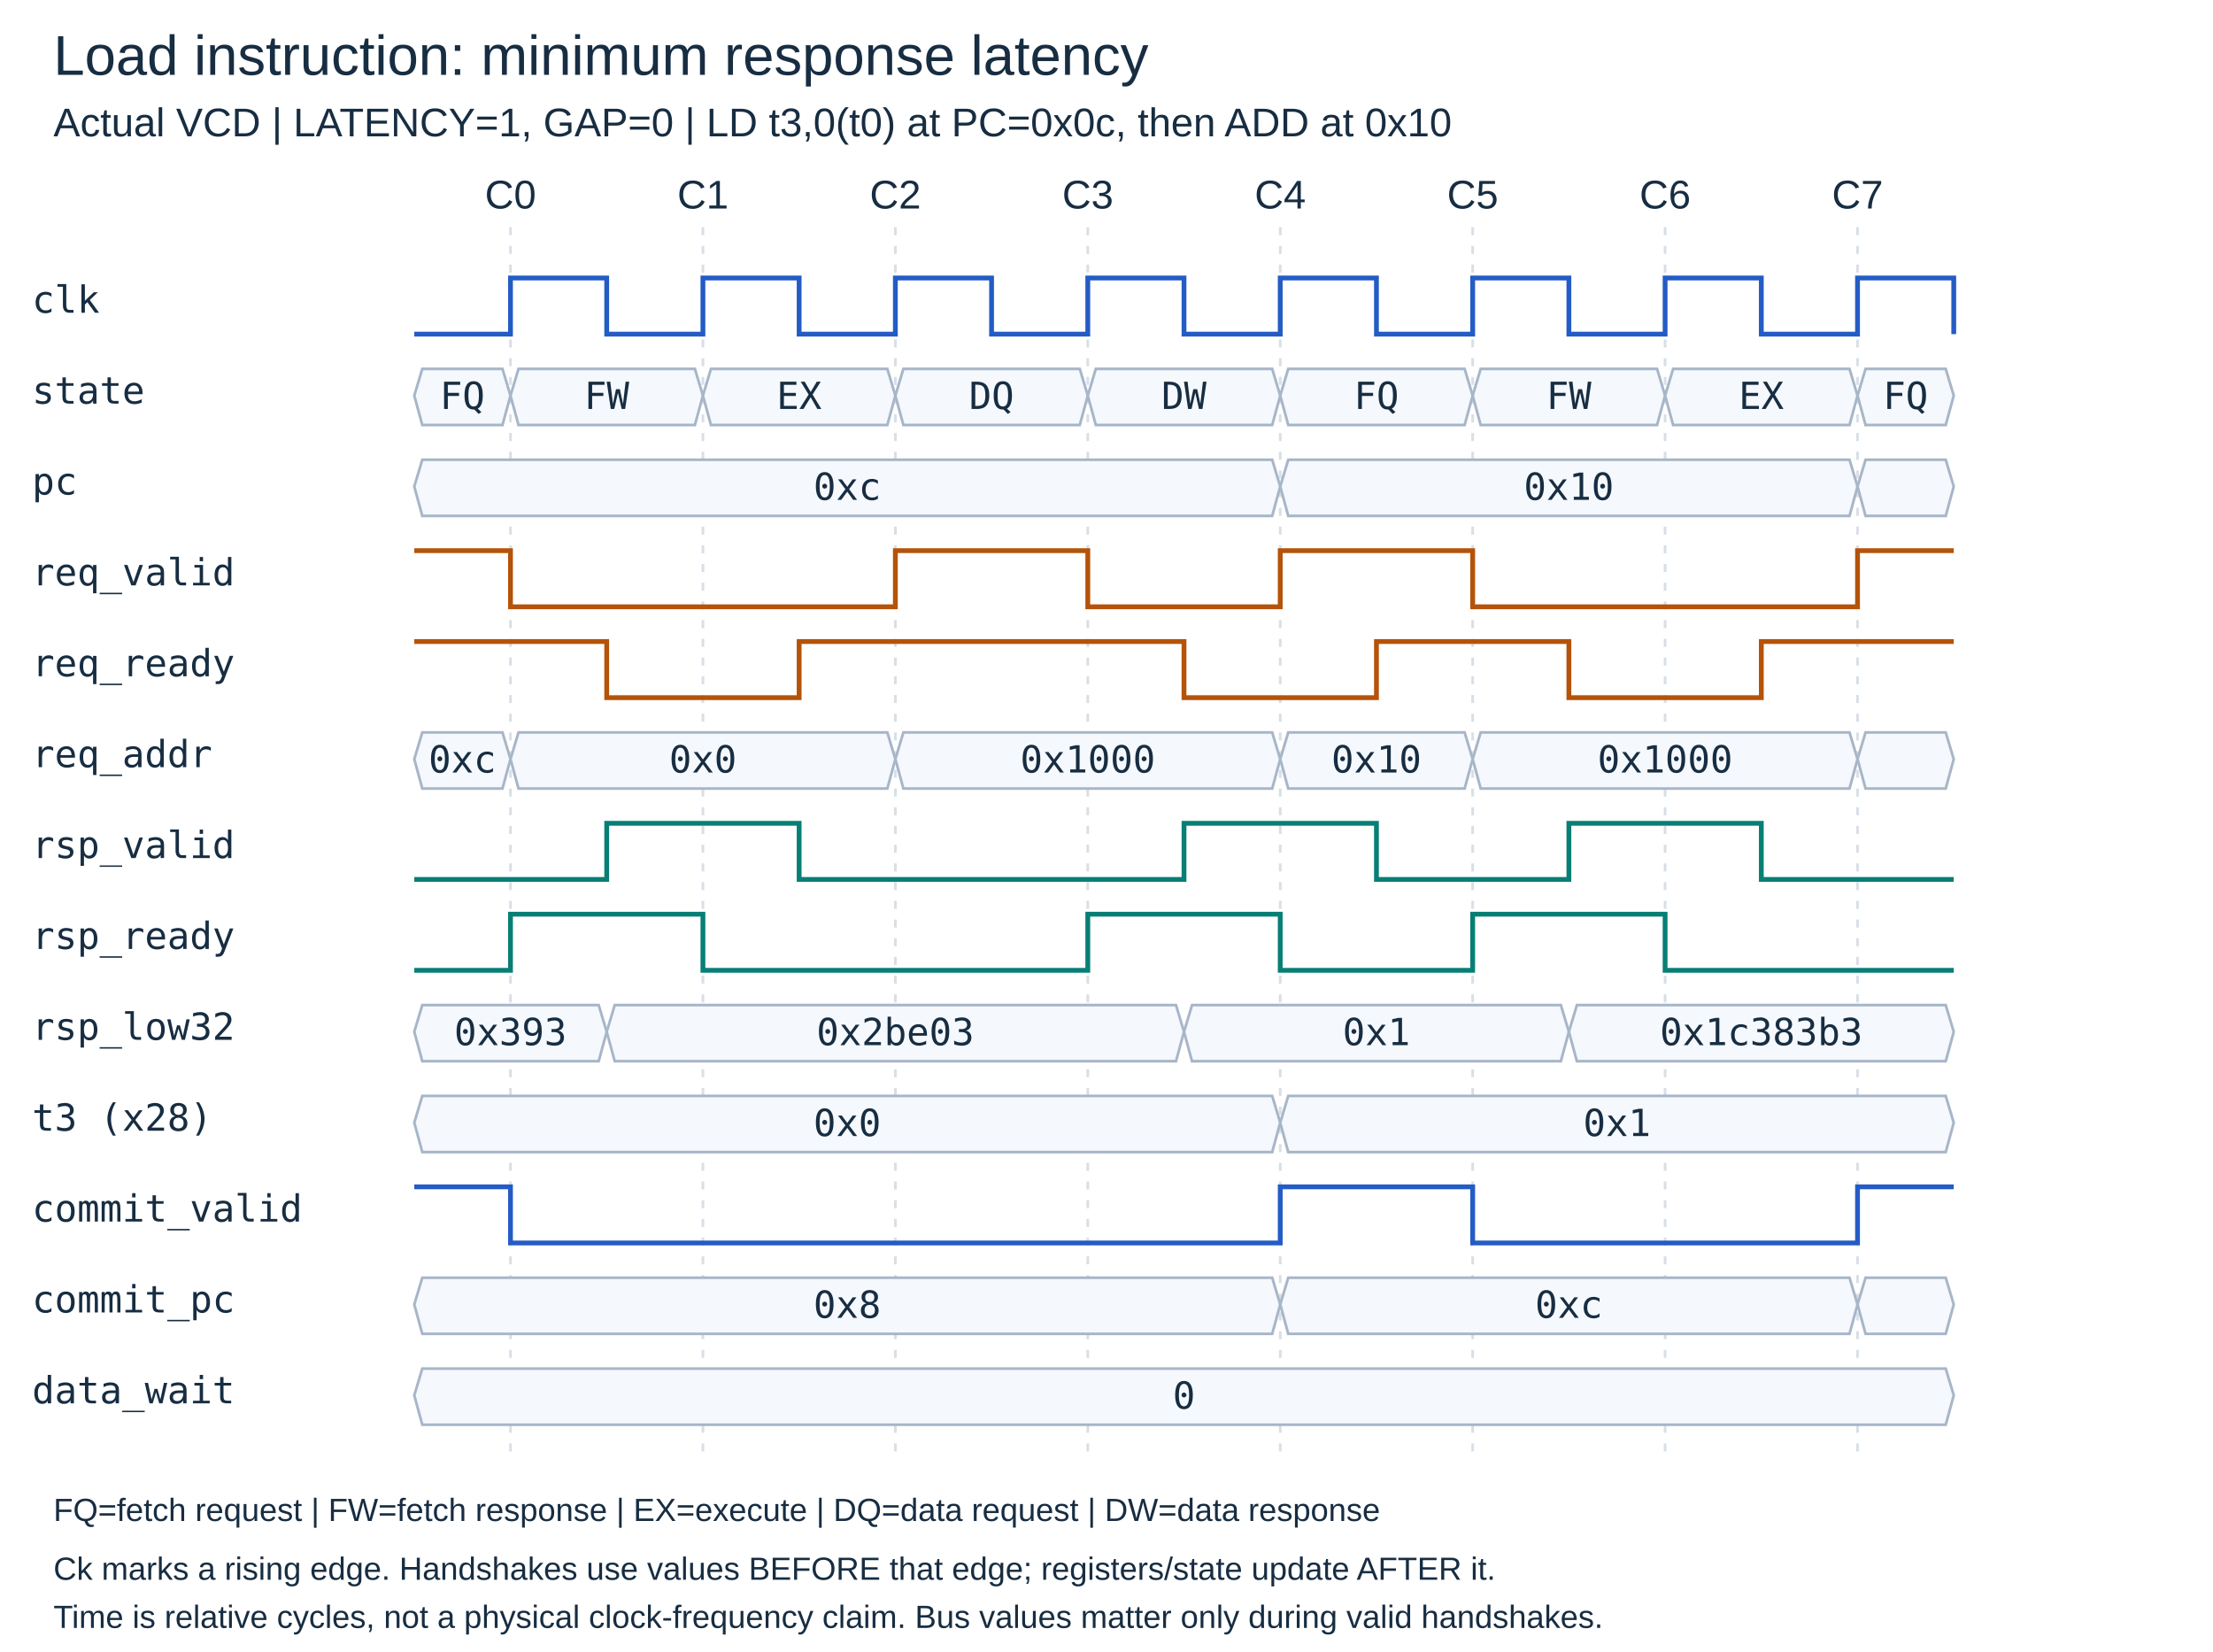
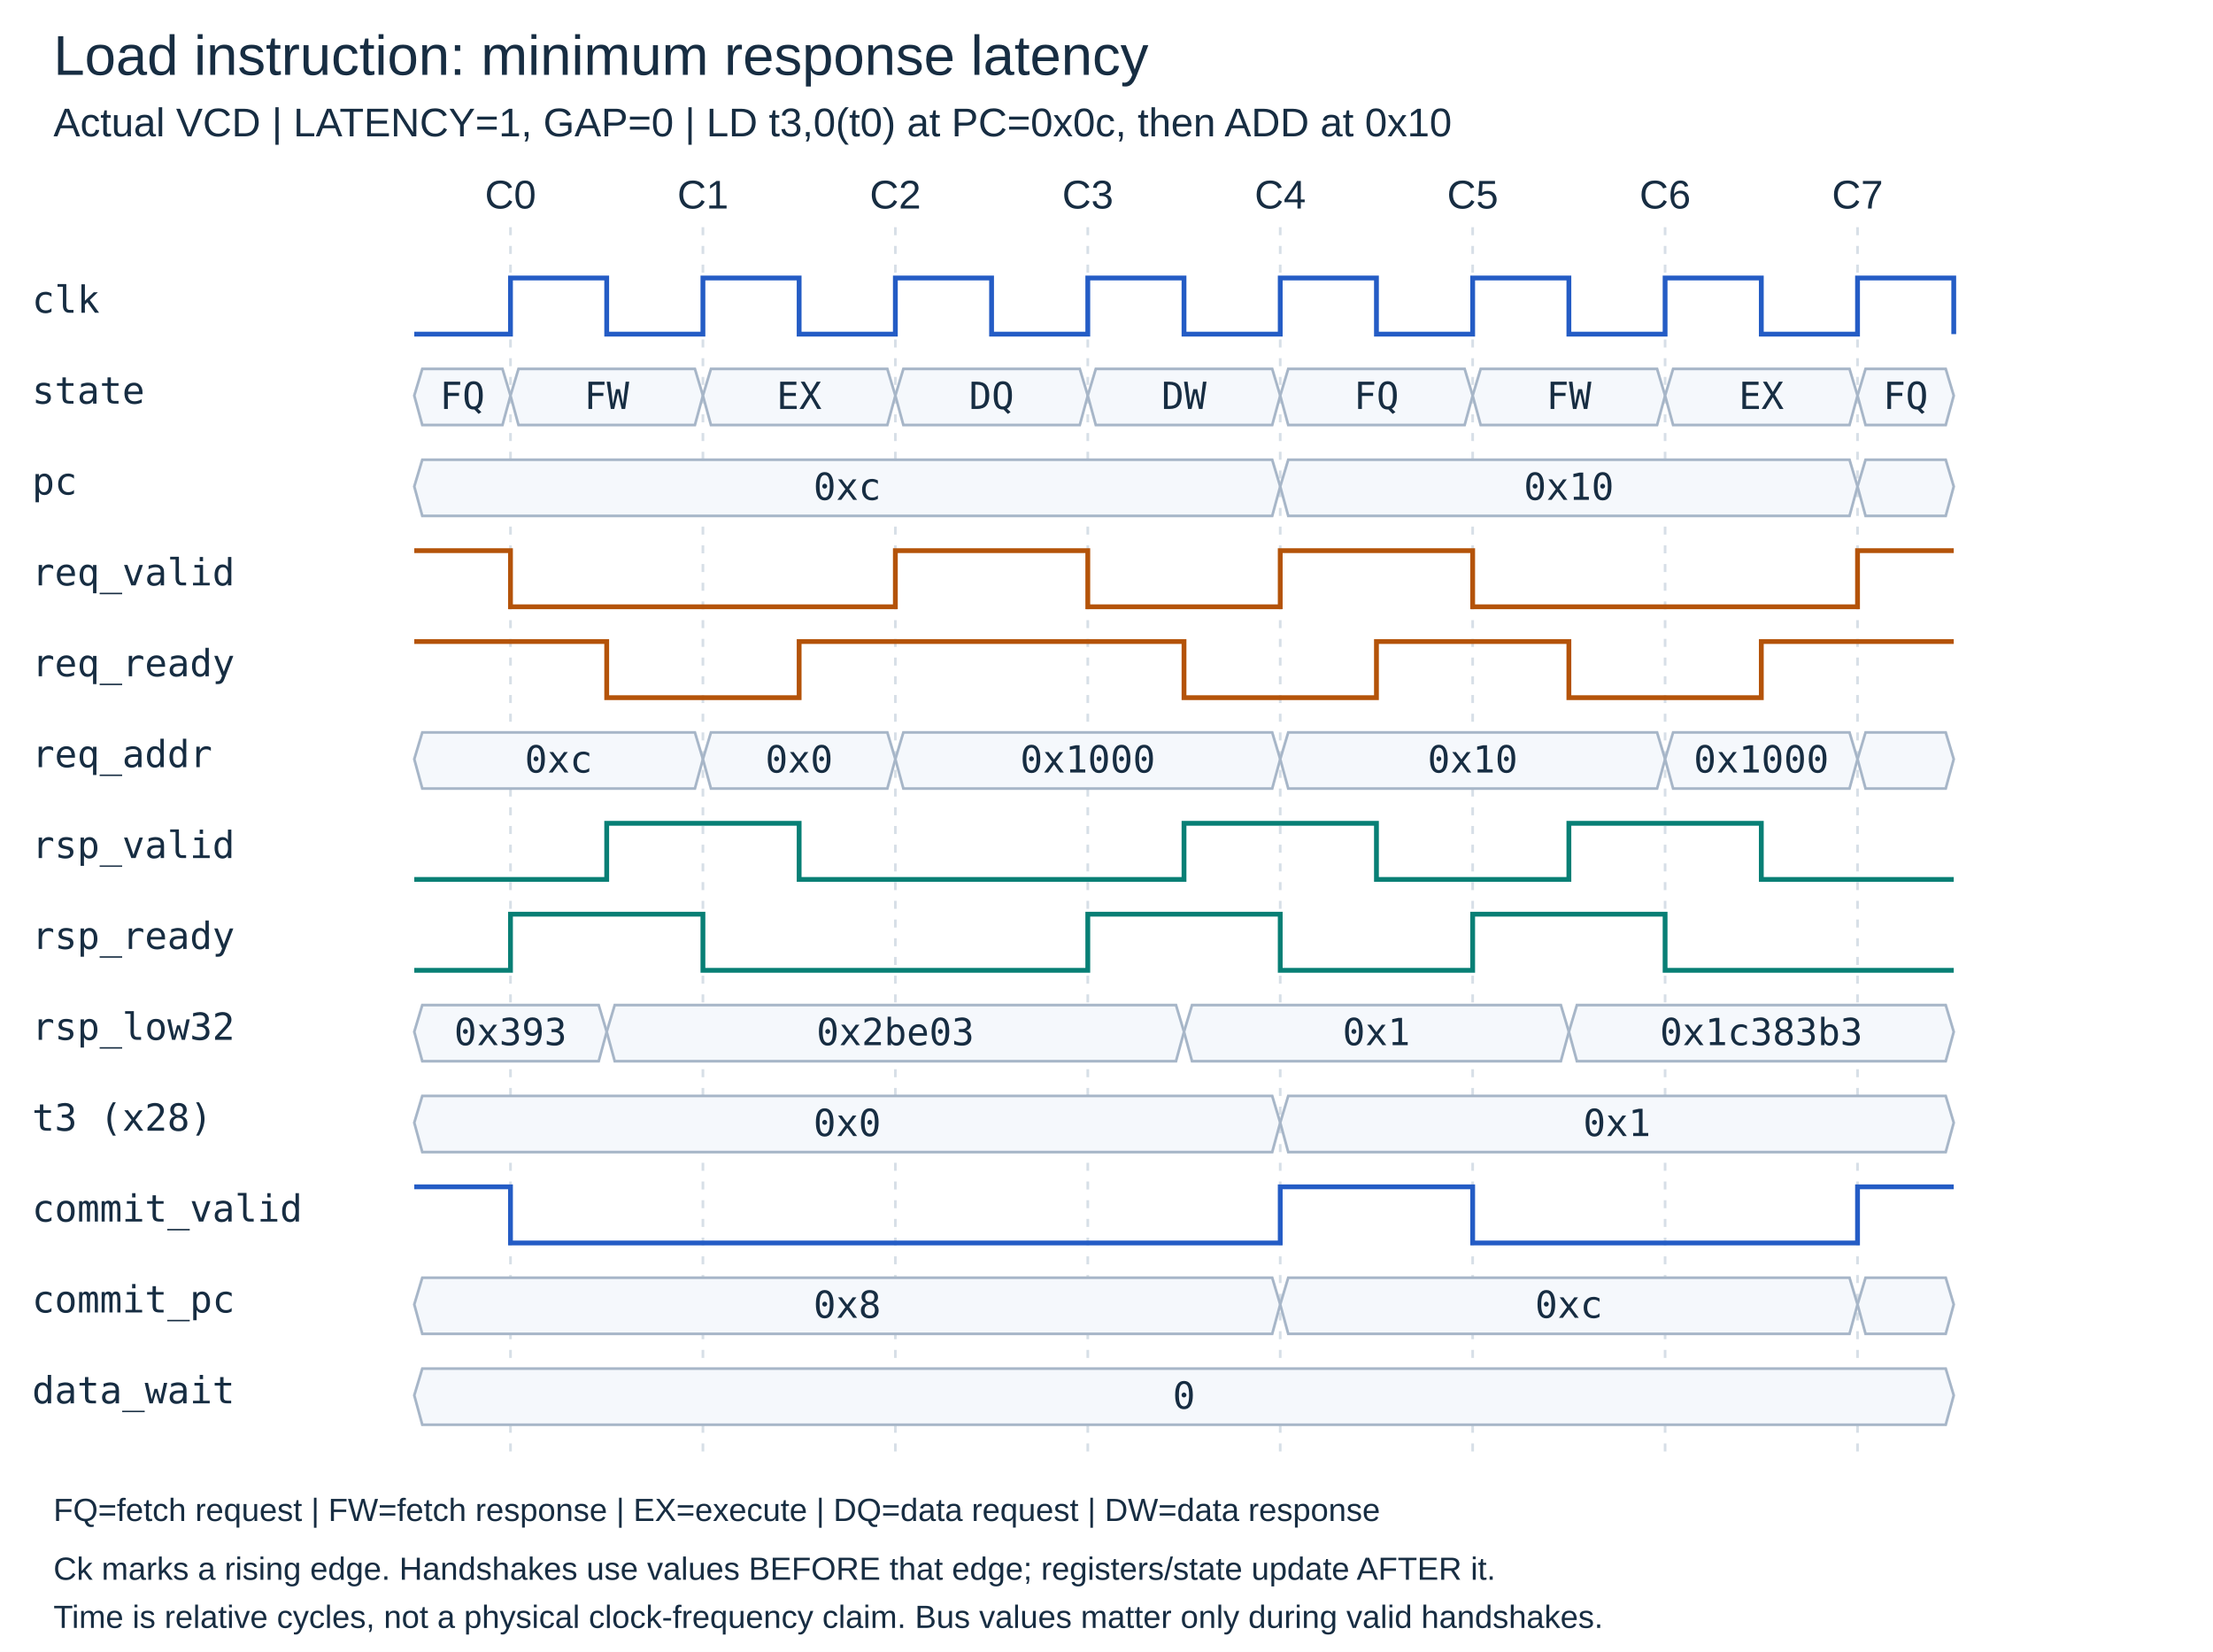
<svg xmlns="http://www.w3.org/2000/svg" width="828" height="618" viewBox="0 0 828 618">
  <rect width="100%" height="100%" fill="#fff" />
  <style>text{font-family:Arial,sans-serif;fill:#172d42;font-size:15px}.signal{font-family:Menlo,monospace;font-size:14px}.small{font-size:12px}</style>
  <text x="20" y="28" style="font-size:21px">Load instruction: minimum response latency</text>
  <text x="20" y="51">Actual VCD | LATENCY=1, GAP=0 | LD t3,0(t0) at PC=0x0c, then ADD at 0x10</text>
  <line x1="191.0" y1="85" x2="191.0" y2="544" stroke="#d7dfe7" stroke-dasharray="3 4" />
  <text x="191.0" y="78" text-anchor="middle">C0</text>
  <line x1="263.0" y1="85" x2="263.0" y2="544" stroke="#d7dfe7" stroke-dasharray="3 4" />
  <text x="263.0" y="78" text-anchor="middle">C1</text>
  <line x1="335.0" y1="85" x2="335.0" y2="544" stroke="#d7dfe7" stroke-dasharray="3 4" />
  <text x="335.0" y="78" text-anchor="middle">C2</text>
  <line x1="407.0" y1="85" x2="407.0" y2="544" stroke="#d7dfe7" stroke-dasharray="3 4" />
  <text x="407.0" y="78" text-anchor="middle">C3</text>
  <line x1="479.0" y1="85" x2="479.0" y2="544" stroke="#d7dfe7" stroke-dasharray="3 4" />
  <text x="479.0" y="78" text-anchor="middle">C4</text>
  <line x1="551.0" y1="85" x2="551.0" y2="544" stroke="#d7dfe7" stroke-dasharray="3 4" />
  <text x="551.0" y="78" text-anchor="middle">C5</text>
  <line x1="623.0" y1="85" x2="623.0" y2="544" stroke="#d7dfe7" stroke-dasharray="3 4" />
  <text x="623.0" y="78" text-anchor="middle">C6</text>
  <line x1="695.0" y1="85" x2="695.0" y2="544" stroke="#d7dfe7" stroke-dasharray="3 4" />
  <text x="695.0" y="78" text-anchor="middle">C7</text>
  <text x="12" y="117" class="signal">clk</text>
  <path d="M 155.00 125 H 191.00 V 104 H 227.00 V 125 H 263.00 V 104 H 299.00 V 125 H 335.00 V 104 H 371.00 V 125 H 407.00 V 104 H 443.00 V 125 H 479.00 V 104 H 515.00 V 125 H 551.00 V 104 H 587.00 V 125 H 623.00 V 104 H 659.00 V 125 H 695.00 V 104 H 731.00 V 125" fill="none" stroke="#245cc5" stroke-width="1.8" />
  <text x="12" y="151" class="signal">state</text>
  <path d="M 158.0 138 H 188.0 L 191.0 148 L 188.0 159 H 158.0 L 155.0 148 Z" fill="#f5f8fc" stroke="#a7b6c8" />
  <text x="173.0" y="153" text-anchor="middle" class="signal">FQ</text>
  <path d="M 194.0 138 H 260.0 L 263.0 148 L 260.0 159 H 194.0 L 191.0 148 Z" fill="#f5f8fc" stroke="#a7b6c8" />
  <text x="227.0" y="153" text-anchor="middle" class="signal">FW</text>
  <path d="M 266.0 138 H 332.0 L 335.0 148 L 332.0 159 H 266.0 L 263.0 148 Z" fill="#f5f8fc" stroke="#a7b6c8" />
  <text x="299.0" y="153" text-anchor="middle" class="signal">EX</text>
  <path d="M 338.0 138 H 404.0 L 407.0 148 L 404.0 159 H 338.0 L 335.0 148 Z" fill="#f5f8fc" stroke="#a7b6c8" />
  <text x="371.0" y="153" text-anchor="middle" class="signal">DQ</text>
  <path d="M 410.0 138 H 476.0 L 479.0 148 L 476.0 159 H 410.0 L 407.0 148 Z" fill="#f5f8fc" stroke="#a7b6c8" />
  <text x="443.0" y="153" text-anchor="middle" class="signal">DW</text>
  <path d="M 482.0 138 H 548.0 L 551.0 148 L 548.0 159 H 482.0 L 479.0 148 Z" fill="#f5f8fc" stroke="#a7b6c8" />
  <text x="515.0" y="153" text-anchor="middle" class="signal">FQ</text>
  <path d="M 554.0 138 H 620.0 L 623.0 148 L 620.0 159 H 554.0 L 551.0 148 Z" fill="#f5f8fc" stroke="#a7b6c8" />
  <text x="587.0" y="153" text-anchor="middle" class="signal">FW</text>
  <path d="M 626.0 138 H 692.0 L 695.0 148 L 692.0 159 H 626.0 L 623.0 148 Z" fill="#f5f8fc" stroke="#a7b6c8" />
  <text x="659.0" y="153" text-anchor="middle" class="signal">EX</text>
  <path d="M 698.0 138 H 728.0 L 731.0 148 L 728.0 159 H 698.0 L 695.0 148 Z" fill="#f5f8fc" stroke="#a7b6c8" />
  <text x="713.0" y="153" text-anchor="middle" class="signal">FQ</text>
  <text x="12" y="185" class="signal">pc</text>
  <path d="M 158.0 172 H 476.0 L 479.0 182 L 476.0 193 H 158.0 L 155.0 182 Z" fill="#f5f8fc" stroke="#a7b6c8" />
  <text x="317.0" y="187" text-anchor="middle" class="signal">0xc</text>
  <path d="M 482.0 172 H 692.0 L 695.0 182 L 692.0 193 H 482.0 L 479.0 182 Z" fill="#f5f8fc" stroke="#a7b6c8" />
  <text x="587.0" y="187" text-anchor="middle" class="signal">0x10</text>
  <path d="M 698.0 172 H 728.0 L 731.0 182 L 728.0 193 H 698.0 L 695.0 182 Z" fill="#f5f8fc" stroke="#a7b6c8" />
  <text x="12" y="219" class="signal">req_valid</text>
  <path d="M 155.00 206 H 191.00 V 227 H 335.00 V 206 H 407.00 V 227 H 479.00 V 206 H 551.00 V 227 H 695.00 V 206 H 731.00 V 206" fill="none" stroke="#b45309" stroke-width="1.8" />
  <text x="12" y="253" class="signal">req_ready</text>
  <path d="M 155.00 240 H 227.00 V 261 H 299.00 V 240 H 443.00 V 261 H 515.00 V 240 H 587.00 V 261 H 659.00 V 240 H 731.00 V 240" fill="none" stroke="#b45309" stroke-width="1.8" />
  <text x="12" y="287" class="signal">req_addr</text>
-   <path d="M 158.0 274 H 188.0 L 191.0 284 L 188.0 295 H 158.0 L 155.0 284 Z" fill="#f5f8fc" stroke="#a7b6c8" />
-   <text x="173.0" y="289" text-anchor="middle" class="signal">0xc</text>
-   <path d="M 194.0 274 H 332.0 L 335.0 284 L 332.0 295 H 194.0 L 191.0 284 Z" fill="#f5f8fc" stroke="#a7b6c8" />
-   <text x="263.0" y="289" text-anchor="middle" class="signal">0x0</text>
+   <path d="M 158.0 274 H 260.0 L 263.0 284 L 260.0 295 H 158.0 L 155.0 284 Z" fill="#f5f8fc" stroke="#a7b6c8" />
+   <text x="209.0" y="289" text-anchor="middle" class="signal">0xc</text>
+   <path d="M 266.0 274 H 332.0 L 335.0 284 L 332.0 295 H 266.0 L 263.0 284 Z" fill="#f5f8fc" stroke="#a7b6c8" />
+   <text x="299.0" y="289" text-anchor="middle" class="signal">0x0</text>
  <path d="M 338.0 274 H 476.0 L 479.0 284 L 476.0 295 H 338.0 L 335.0 284 Z" fill="#f5f8fc" stroke="#a7b6c8" />
  <text x="407.0" y="289" text-anchor="middle" class="signal">0x1000</text>
-   <path d="M 482.0 274 H 548.0 L 551.0 284 L 548.0 295 H 482.0 L 479.0 284 Z" fill="#f5f8fc" stroke="#a7b6c8" />
-   <text x="515.0" y="289" text-anchor="middle" class="signal">0x10</text>
-   <path d="M 554.0 274 H 692.0 L 695.0 284 L 692.0 295 H 554.0 L 551.0 284 Z" fill="#f5f8fc" stroke="#a7b6c8" />
-   <text x="623.0" y="289" text-anchor="middle" class="signal">0x1000</text>
+   <path d="M 482.0 274 H 620.0 L 623.0 284 L 620.0 295 H 482.0 L 479.0 284 Z" fill="#f5f8fc" stroke="#a7b6c8" />
+   <text x="551.0" y="289" text-anchor="middle" class="signal">0x10</text>
+   <path d="M 626.0 274 H 692.0 L 695.0 284 L 692.0 295 H 626.0 L 623.0 284 Z" fill="#f5f8fc" stroke="#a7b6c8" />
+   <text x="659.0" y="289" text-anchor="middle" class="signal">0x1000</text>
  <path d="M 698.0 274 H 728.0 L 731.0 284 L 728.0 295 H 698.0 L 695.0 284 Z" fill="#f5f8fc" stroke="#a7b6c8" />
  <text x="12" y="321" class="signal">rsp_valid</text>
  <path d="M 155.00 329 H 227.00 V 308 H 299.00 V 329 H 443.00 V 308 H 515.00 V 329 H 587.00 V 308 H 659.00 V 329 H 731.00 V 329" fill="none" stroke="#087f75" stroke-width="1.8" />
  <text x="12" y="355" class="signal">rsp_ready</text>
  <path d="M 155.00 363 H 191.00 V 342 H 263.00 V 363 H 407.00 V 342 H 479.00 V 363 H 551.00 V 342 H 623.00 V 363 H 731.00 V 363" fill="none" stroke="#087f75" stroke-width="1.8" />
  <text x="12" y="389" class="signal">rsp_low32</text>
  <path d="M 158.0 376 H 224.0 L 227.0 386 L 224.0 397 H 158.0 L 155.0 386 Z" fill="#f5f8fc" stroke="#a7b6c8" />
  <text x="191.0" y="391" text-anchor="middle" class="signal">0x393</text>
  <path d="M 230.0 376 H 440.0 L 443.0 386 L 440.0 397 H 230.0 L 227.0 386 Z" fill="#f5f8fc" stroke="#a7b6c8" />
  <text x="335.0" y="391" text-anchor="middle" class="signal">0x2be03</text>
  <path d="M 446.0 376 H 584.0 L 587.0 386 L 584.0 397 H 446.0 L 443.0 386 Z" fill="#f5f8fc" stroke="#a7b6c8" />
  <text x="515.0" y="391" text-anchor="middle" class="signal">0x1</text>
  <path d="M 590.0 376 H 728.0 L 731.0 386 L 728.0 397 H 590.0 L 587.0 386 Z" fill="#f5f8fc" stroke="#a7b6c8" />
  <text x="659.0" y="391" text-anchor="middle" class="signal">0x1c383b3</text>
  <text x="12" y="423" class="signal">t3 (x28)</text>
  <path d="M 158.0 410 H 476.0 L 479.0 420 L 476.0 431 H 158.0 L 155.0 420 Z" fill="#f5f8fc" stroke="#a7b6c8" />
  <text x="317.0" y="425" text-anchor="middle" class="signal">0x0</text>
  <path d="M 482.0 410 H 728.0 L 731.0 420 L 728.0 431 H 482.0 L 479.0 420 Z" fill="#f5f8fc" stroke="#a7b6c8" />
  <text x="605.0" y="425" text-anchor="middle" class="signal">0x1</text>
  <text x="12" y="457" class="signal">commit_valid</text>
  <path d="M 155.00 444 H 191.00 V 465 H 479.00 V 444 H 551.00 V 465 H 695.00 V 444 H 731.00 V 444" fill="none" stroke="#245cc5" stroke-width="1.8" />
  <text x="12" y="491" class="signal">commit_pc</text>
  <path d="M 158.0 478 H 476.0 L 479.0 488 L 476.0 499 H 158.0 L 155.0 488 Z" fill="#f5f8fc" stroke="#a7b6c8" />
  <text x="317.0" y="493" text-anchor="middle" class="signal">0x8</text>
  <path d="M 482.0 478 H 692.0 L 695.0 488 L 692.0 499 H 482.0 L 479.0 488 Z" fill="#f5f8fc" stroke="#a7b6c8" />
  <text x="587.0" y="493" text-anchor="middle" class="signal">0xc</text>
  <path d="M 698.0 478 H 728.0 L 731.0 488 L 728.0 499 H 698.0 L 695.0 488 Z" fill="#f5f8fc" stroke="#a7b6c8" />
  <text x="12" y="525" class="signal">data_wait</text>
  <path d="M 158.0 512 H 728.0 L 731.0 522 L 728.0 533 H 158.0 L 155.0 522 Z" fill="#f5f8fc" stroke="#a7b6c8" />
  <text x="443.0" y="527" text-anchor="middle" class="signal">0</text>
  <text x="20" y="569" class="small">FQ=fetch request | FW=fetch response | EX=execute | DQ=data request | DW=data response</text>
  <text x="20" y="591" class="small">Ck marks a rising edge. Handshakes use values BEFORE that edge; registers/state update AFTER it.</text>
  <text x="20" y="609" class="small">Time is relative cycles, not a physical clock-frequency claim. Bus values matter only during valid handshakes.</text>
</svg>
